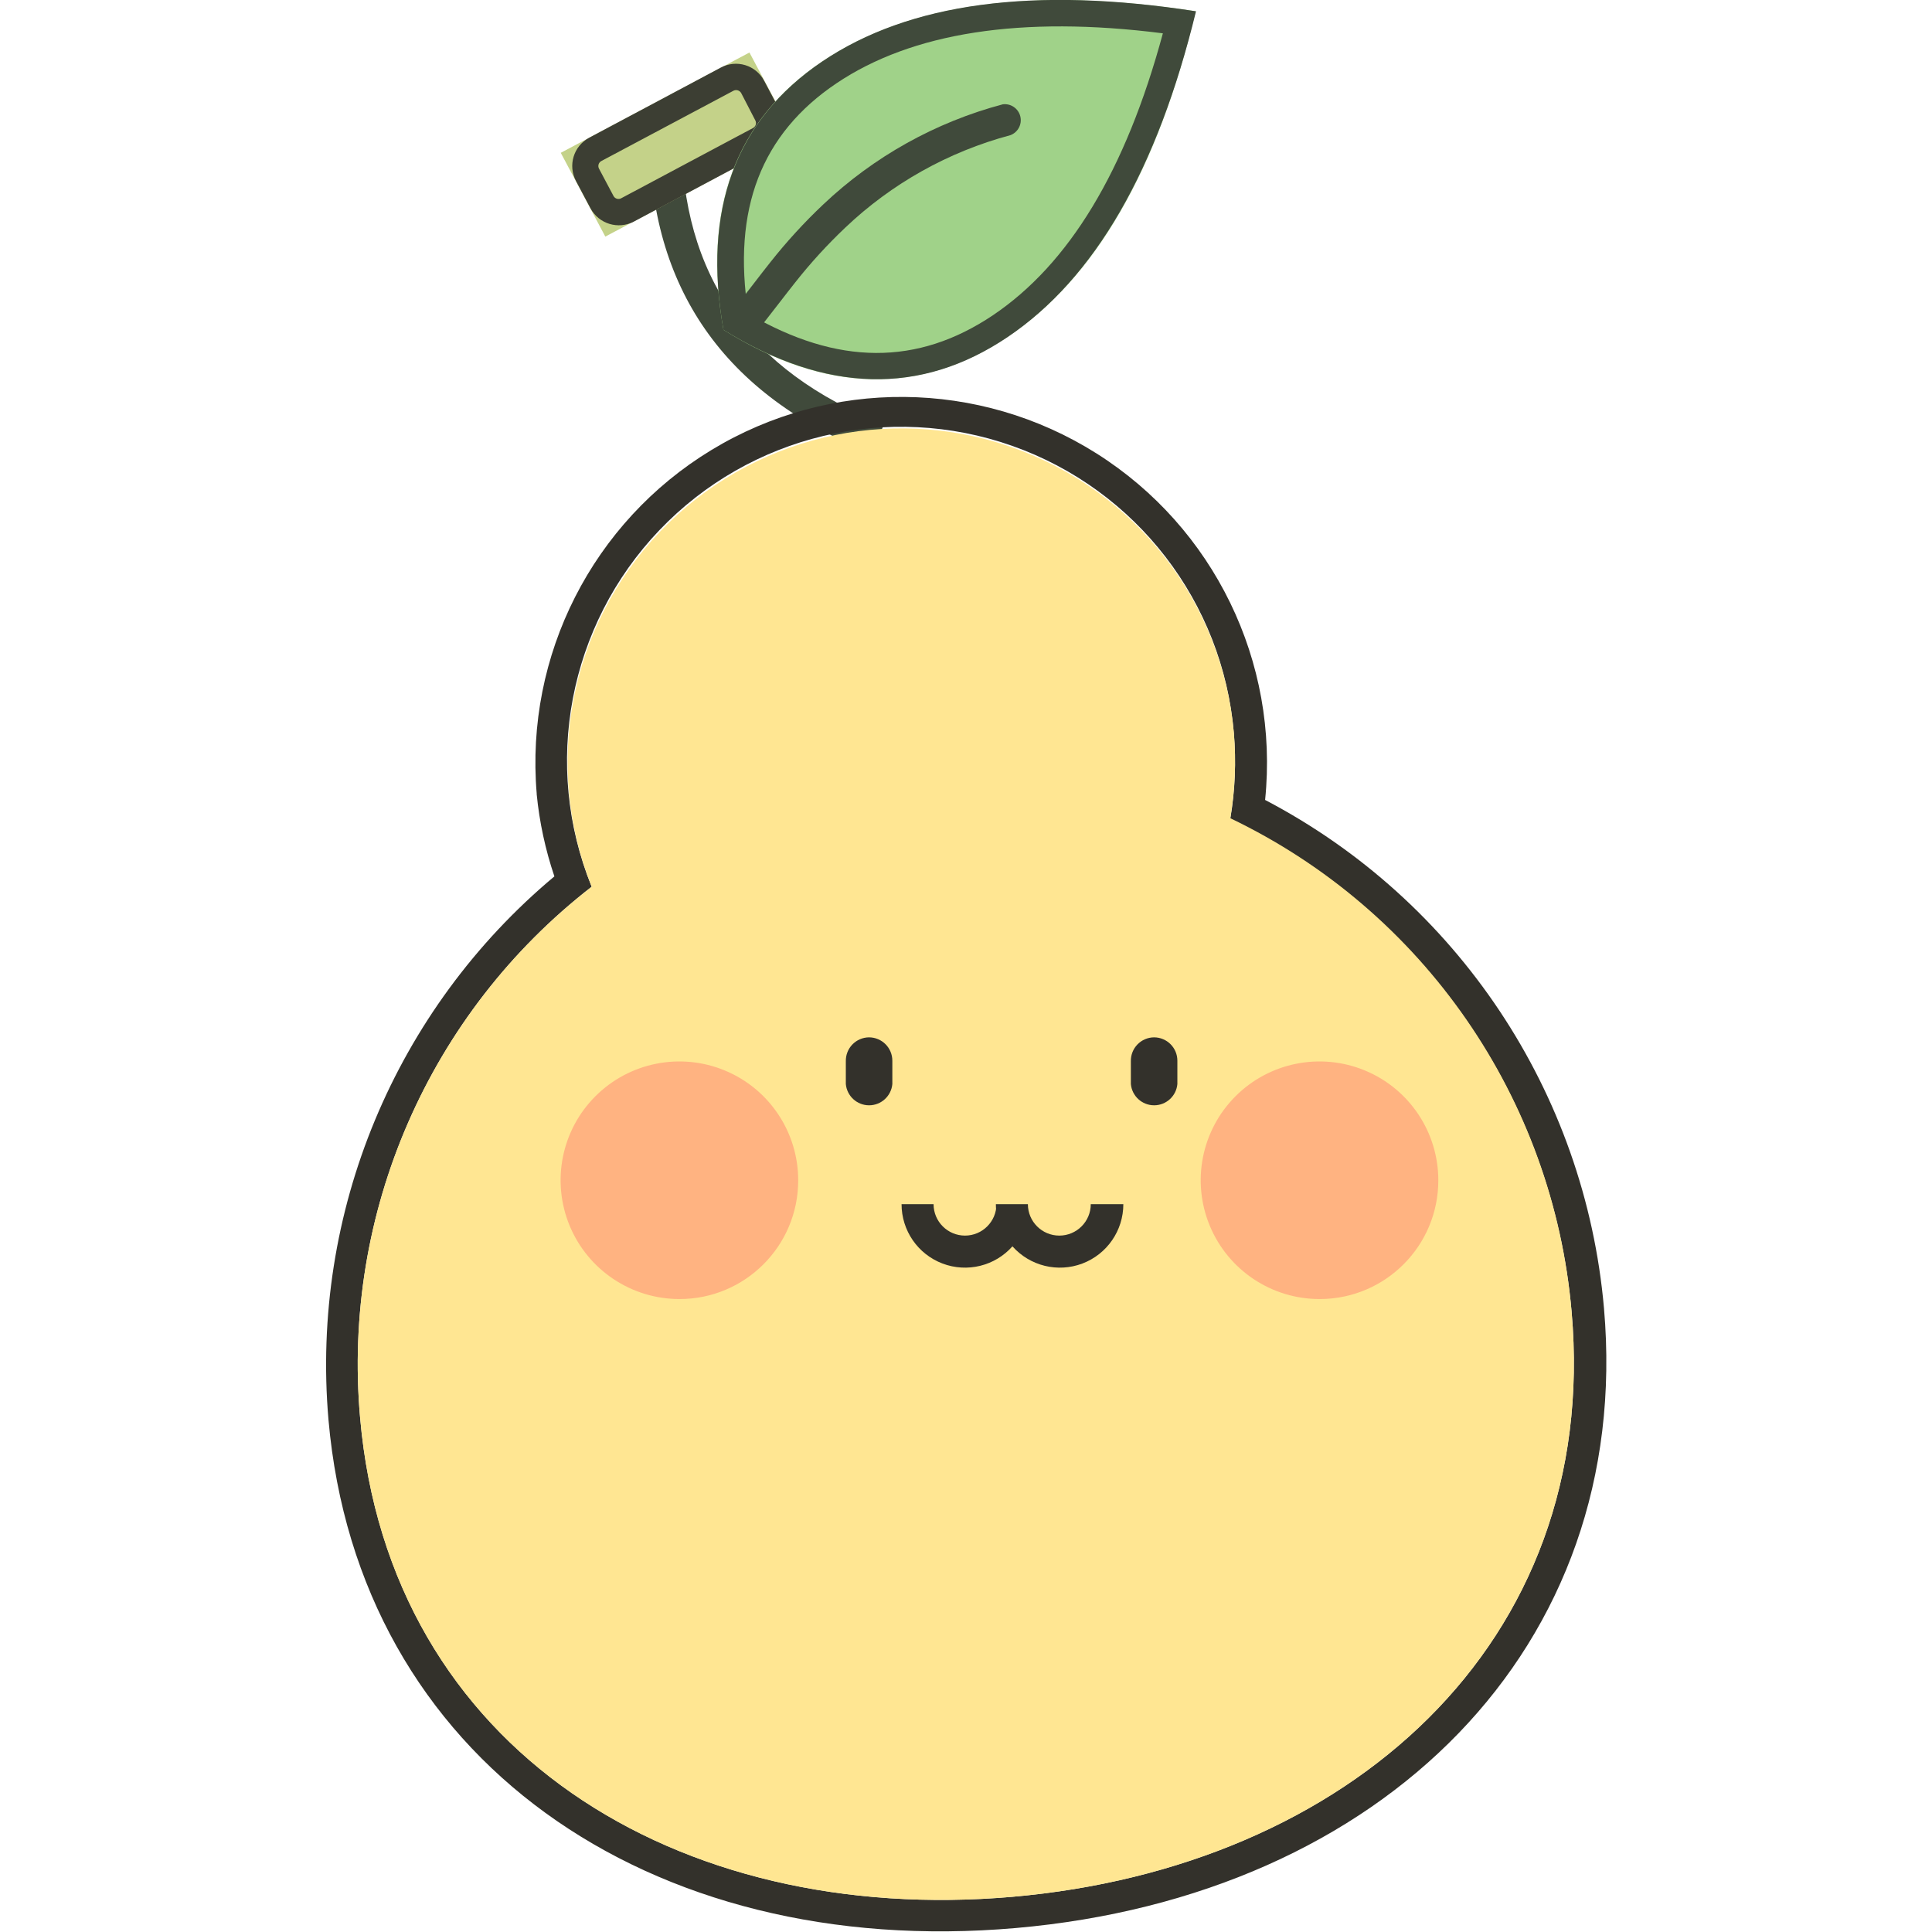
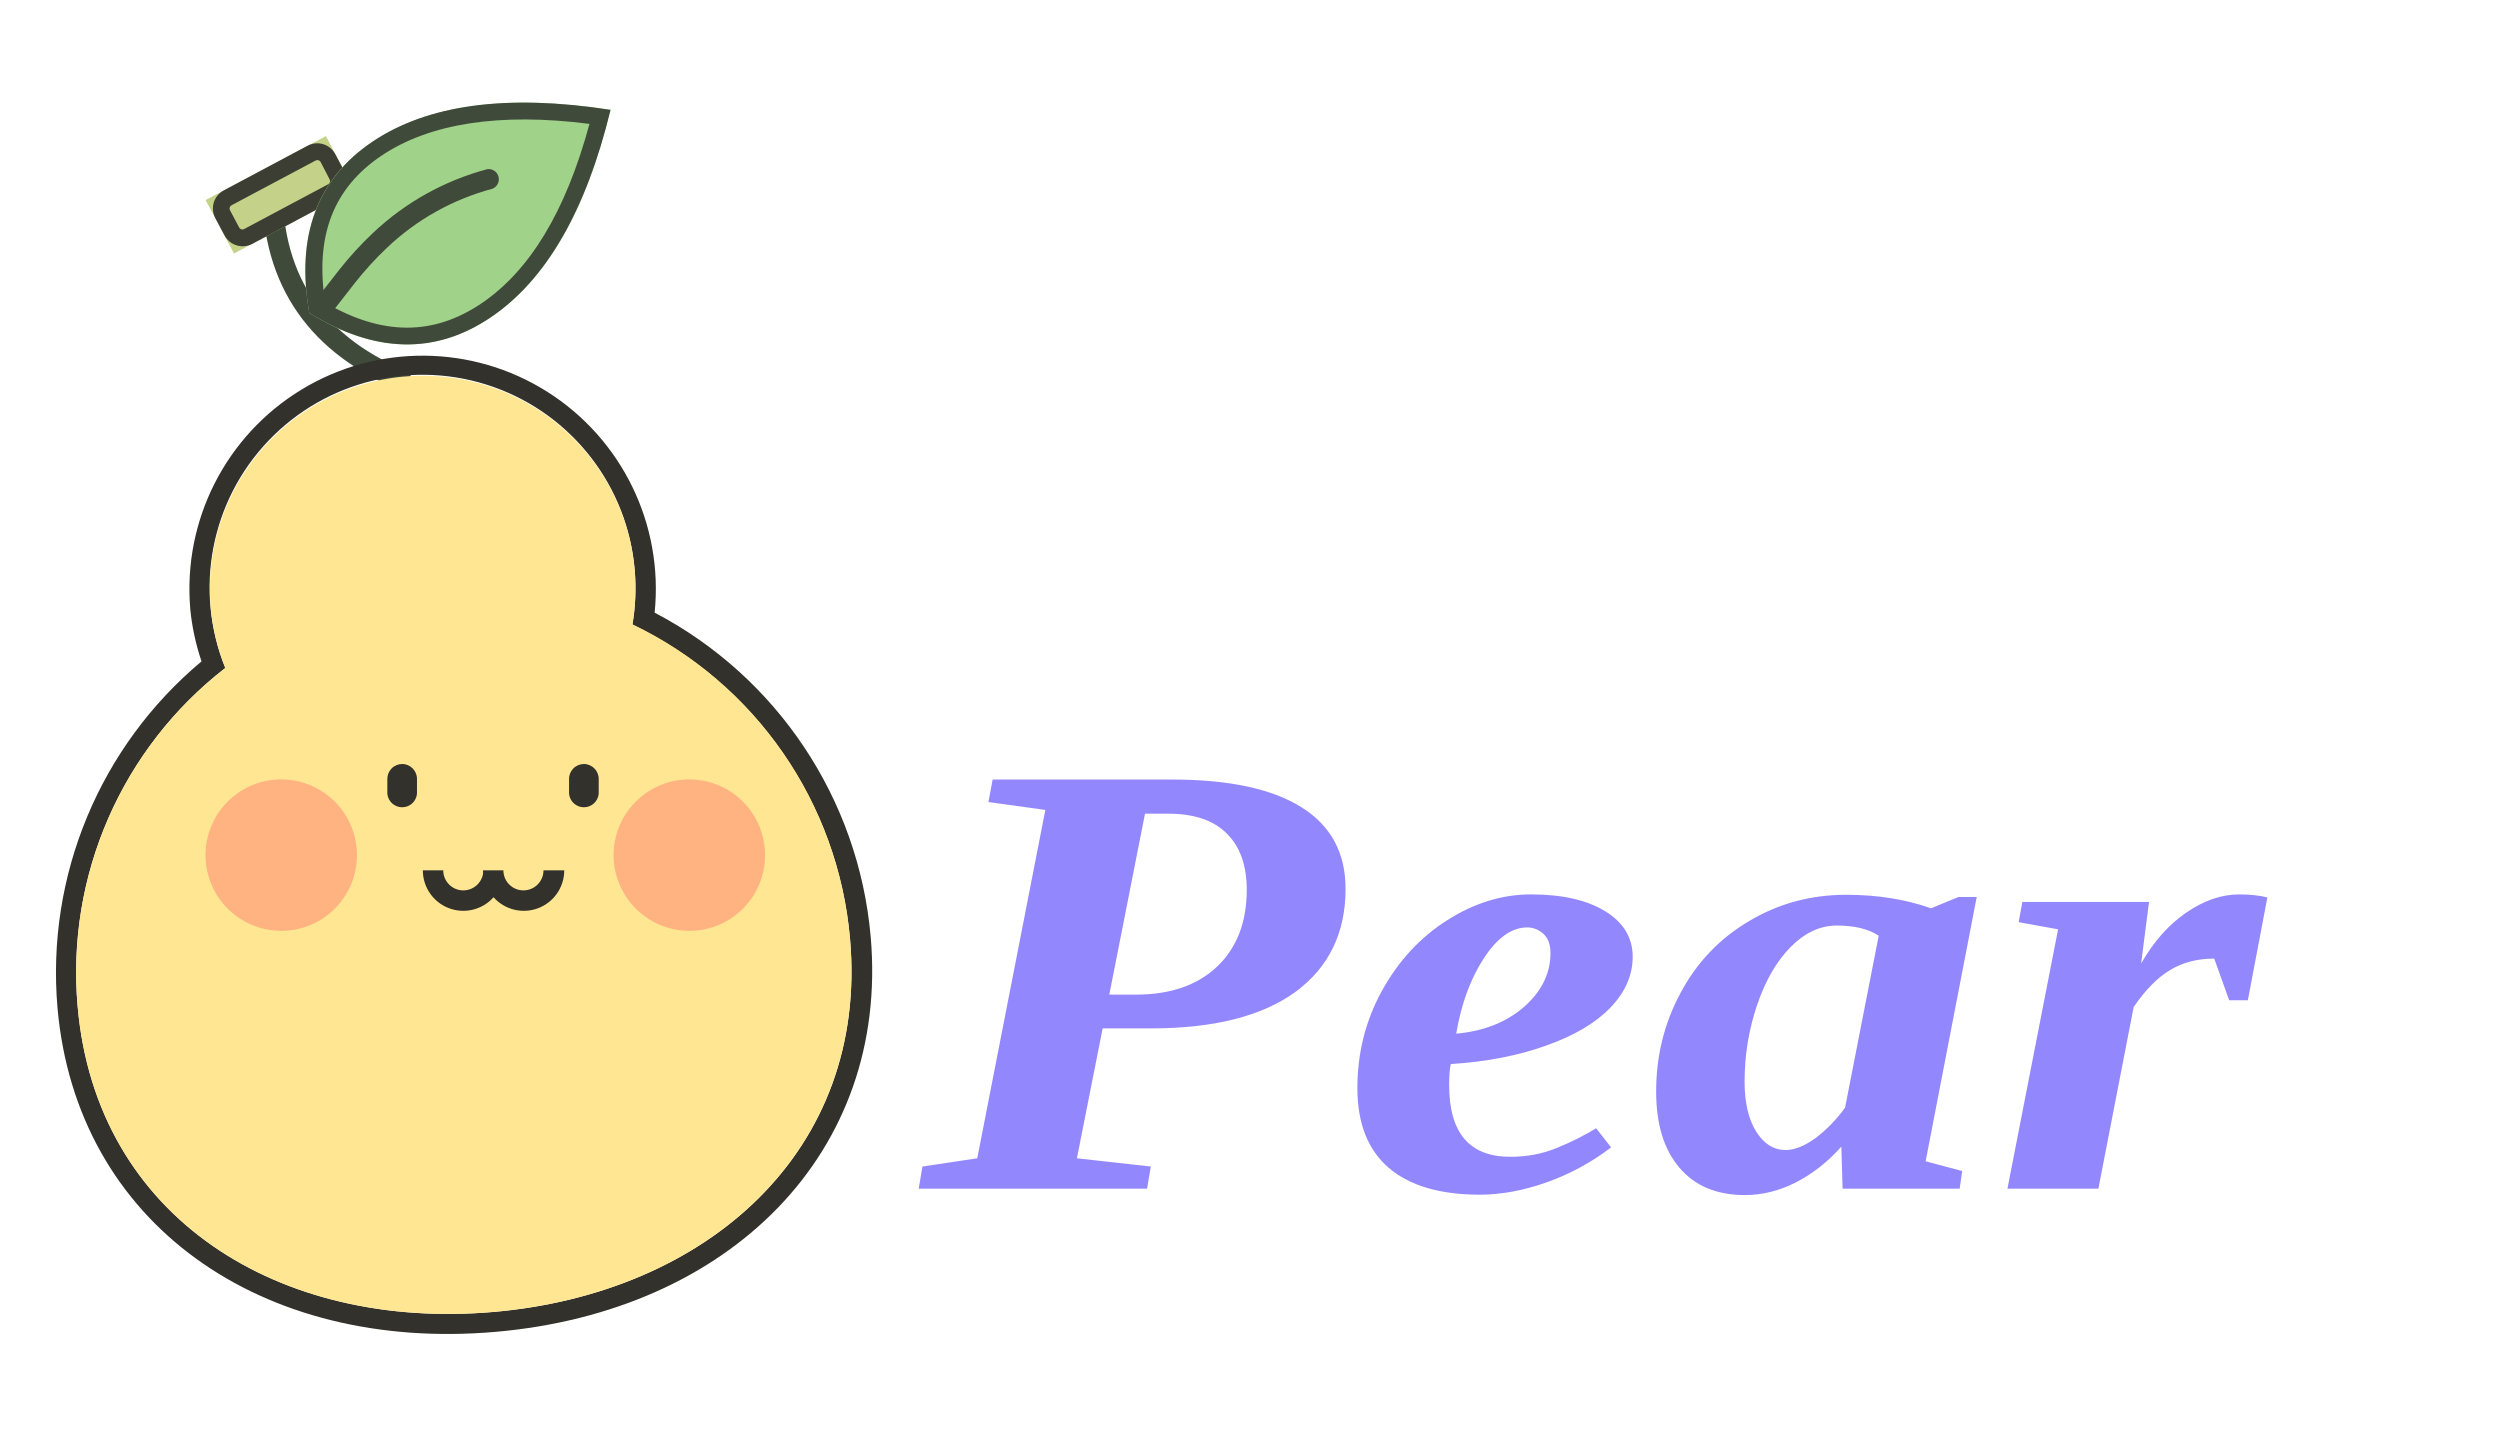
- <svg xmlns="http://www.w3.org/2000/svg" t="1701851265197" class="icon" viewBox="0 0 1024 1024" version="1.1" p-id="19630" width="200" height="200">
-   <path d="M468.466 224.917l-6.187 15.567C383.948 209.45 344.233 152.572 344.233 71.347h16.964c0 74.44 35.424 125.131 107.27 153.57z" fill="#404A3B" p-id="19631" />
-   <path d="M297.219 80.999l100-53.171 23.611 44.405-100 53.171-23.611-44.405Z" fill="#C4D289" p-id="19632" />
-   <path d="M318.788 85.317a2.994 2.994 0 0 0-1.297 4.091l7.683 14.469a2.994 2.994 0 0 0 4.091 1.197l69.85-37.22a2.994 2.994 0 0 0 1.197-4.091l-7.484-14.469a3.093 3.093 0 0 0-4.091-1.197z m-6.586-12.274l69.85-37.22a16.864 16.864 0 0 1 22.951 6.985l7.683 14.469a16.964 16.964 0 0 1-6.885 22.951l-69.85 37.22a17.063 17.063 0 0 1-22.951-6.985l-7.683-14.469a16.964 16.964 0 0 1 6.885-22.951z" fill="#3C3E33" p-id="19633" />
-   <path d="M383.449 174.824q-16.964-95.694 52.288-142.195T633.711 5.987q-29.936 126.029-99.786 172.629t-150.477-3.792z" fill="#A0D289" p-id="19634" />
-   <path d="M526.342 167.041c-39.914 26.842-82.423 26.842-129.721-0.798-8.681-55.481 6.985-95.395 46.799-122.138S541.11 8.083 616.349 17.662c-19.758 73.143-49.893 122.337-90.007 149.379z m-142.893 7.783q81.625 50.392 150.676 3.792t99.786-172.629Q504.788-14.07 435.737 32.63t-52.288 142.195z" fill="#404A3B" p-id="19635" />
-   <path d="M313.599 469.99a320.212 320.212 0 0 0-122.736 281.395c15.467 176.521 168.438 269.421 345.757 253.954s311.83-133.613 296.363-310.134A320.511 320.511 0 0 0 652.072 434.067a180.812 180.812 0 0 0 1.896-45.402 177.02 177.02 0 1 0-340.369 81.325z m-29.137-49.394a193.883 193.883 0 1 1 386.071 3.393 337.375 337.375 0 0 1 179.614 269.421c15.666 179.614-117.248 311.531-311.83 328.494s-348.451-89.807-364.218-269.421a337.375 337.375 0 0 1 119.743-287.981 195.181 195.181 0 0 1-9.38-43.507z" fill="#33312B" p-id="19636" />
-   <path d="M313.599 469.99a176.92 176.92 0 1 1 340.369-81.724 180.812 180.812 0 0 1-1.896 45.402 320.511 320.511 0 0 1 180.911 261.538c15.467 176.521-119.044 294.667-296.363 310.134S206.23 927.906 190.863 751.386a320.212 320.212 0 0 1 122.736-281.395z" fill="#FFE692" p-id="19637" />
-   <path d="M360.199 688.521a62.965 62.965 0 1 1 62.865-62.865 62.865 62.865 0 0 1-62.865 62.865z m339.271 0a62.965 62.965 0 1 1 62.865-62.865 62.865 62.865 0 0 1-62.466 62.865z" fill="#FFB381" p-id="19638" />
-   <path d="M460.583 549.819a12.373 12.373 0 0 1 12.373 12.373v12.373a12.373 12.373 0 0 1-24.647 0v-12.074a12.373 12.373 0 0 1 12.274-12.673z m151.075 0a12.373 12.373 0 0 1 12.373 12.373v12.373a12.373 12.373 0 0 1-24.647 0v-12.074A12.373 12.373 0 0 1 611.659 549.819zM544.802 638.229a33.528 33.528 0 0 1-8.482 22.352 33.528 33.528 0 0 1-8.482-22.352h16.964a16.664 16.664 0 0 0 33.328 0h17.263a33.628 33.628 0 0 1-58.774 22.352 33.628 33.628 0 0 1-58.774-22.352h16.964a16.664 16.664 0 0 0 33.328 0z" fill="#33312B" p-id="19639" />
-   <path d="M404.005 172.13a8.502 8.502 0 1 1-13.072-10.877c2.295-2.694 13.87-17.961 17.363-22.252a285.487 285.487 0 0 1 28.04-30.634 221.025 221.025 0 0 1 95.195-53.086 8.482 8.482 0 0 1 3.991 16.365 203.064 203.064 0 0 0-87.612 49.095 272.515 272.515 0 0 0-26.343 28.838c-3.293 4.091-15.068 19.458-17.562 22.552z" fill="#404A3B" p-id="19640" />
+ <svg xmlns="http://www.w3.org/2000/svg" width="268" height="156">
+   <g>
+     <text style="cursor: move;" stroke-width="0" opacity="0.9" font-weight="bold" fill="#877AFD" x="344.082" y="265.304" id="svg_2" font-size="26" font-family="'Times New Roman'" text-anchor="start" xml:space="preserve" stroke="#000" transform="matrix(2.84881 0 0 2.57533 -881.695 -555.82)" font-style="italic">Pear</text>
+     <g id="svg_1" stroke="null">
+       <path id="svg_3" d="m44.121,40.005l-0.798,2.007c-10.101,-4.002 -15.222,-11.336 -15.222,-21.81l2.187,0c0,9.599 4.568,16.135 13.832,19.803l0,-0z" fill="#404A3B" p-id="19631" stroke="null" />
+       <path id="svg_4" d="m22.039,21.447l12.895,-6.856l3.045,5.726l-12.895,6.856l-3.045,-5.726l0,0z" fill="#C4D289" p-id="19632" stroke="null" />
+       <path id="svg_5" d="m24.82,22.004a0.386,0.386 0 0 0 -0.167,0.528l0.991,1.866a0.386,0.386 0 0 0 0.528,0.154l9.007,-4.799a0.386,0.386 0 0 0 0.154,-0.528l-0.965,-1.866a0.399,0.399 0 0 0 -0.528,-0.154l-9.02,4.799l-0,0zm-0.849,-1.583l9.007,-4.799a2.175,2.175 0 0 1 2.959,0.901l0.991,1.866a2.187,2.187 0 0 1 -0.888,2.959l-9.007,4.799a2.2,2.2 0 0 1 -2.959,-0.901l-0.991,-1.866a2.187,2.187 0 0 1 0.888,-2.959l0,0z" fill="#3C3E33" p-id="19633" stroke="null" />
+       <path id="svg_6" d="m33.158,33.546q-2.187,-12.34 6.742,-18.336t25.529,-3.436q-3.86,16.251 -12.867,22.26t-19.404,-0.489z" fill="#A0D289" p-id="19634" stroke="null" />
+       <path id="svg_7" d="m51.584,32.542c-5.147,3.461 -10.628,3.461 -16.727,-0.103c-1.119,-7.154 0.901,-12.301 6.035,-15.749s12.597,-4.645 22.299,-3.41c-2.548,9.432 -6.434,15.775 -11.606,19.262l0,0zm-18.426,1.004q10.525,6.498 19.429,0.489t12.867,-22.26q-16.65,-2.586 -25.554,3.436t-6.742,18.336z" fill="#404A3B" p-id="19635" stroke="null" />
+       <path id="svg_8" d="m24.151,71.607a41.291,41.291 0 0 0 -15.827,36.286c1.994,22.762 21.72,34.741 44.585,32.747s40.21,-17.229 38.216,-39.991a41.329,41.329 0 0 0 -23.328,-33.673a23.315,23.315 0 0 0 0.244,-5.855a22.826,22.826 0 1 0 -43.89,10.487l0,0zm-3.757,-6.369a25.001,25.001 0 1 1 49.783,0.437a43.504,43.504 0 0 1 23.161,34.741c2.02,23.161 -15.119,40.171 -40.21,42.359s-44.932,-11.58 -46.965,-34.741a43.504,43.504 0 0 1 15.441,-37.135a25.168,25.168 0 0 1 -1.21,-5.61l0,-0.051z" fill="#33312B" p-id="19636" stroke="null" />
+       <path id="svg_9" d="m24.151,71.607a22.814,22.814 0 1 1 43.89,-10.538a23.315,23.315 0 0 1 -0.244,5.855a41.329,41.329 0 0 1 23.328,33.725c1.994,22.762 -15.351,37.997 -38.216,39.991s-42.603,-9.985 -44.585,-32.747a41.291,41.291 0 0 1 15.827,-36.286l0,0l0,-0z" fill="#FFE692" p-id="19637" stroke="null" />
+       <path id="svg_10" d="m30.16,99.786a8.119,8.119 0 1 1 8.106,-8.106a8.106,8.106 0 0 1 -8.106,8.106zm43.749,0a8.119,8.119 0 1 1 8.106,-8.106a8.106,8.106 0 0 1 -8.055,8.106l-0.051,0z" fill="#FFB381" p-id="19638" stroke="null" />
+       <path id="svg_11" d="m43.104,81.901a1.596,1.596 0 0 1 1.596,1.596l0,1.596a1.596,1.596 0 0 1 -3.178,0l0,-1.557a1.596,1.596 0 0 1 1.583,-1.634l0,0zm19.481,0a1.596,1.596 0 0 1 1.596,1.596l0,1.596a1.596,1.596 0 0 1 -3.178,0l0,-1.557a1.596,1.596 0 0 1 1.583,-1.634l0,0zm-8.621,11.4a4.323,4.323 0 0 1 -1.094,2.882a4.323,4.323 0 0 1 -1.094,-2.882l2.187,0a2.149,2.149 0 0 0 4.298,0l2.226,0a4.336,4.336 0 0 1 -7.579,2.882a4.336,4.336 0 0 1 -7.579,-2.882l2.187,0a2.149,2.149 0 0 0 4.298,0l2.149,0l-0,0z" fill="#33312B" p-id="19639" stroke="null" />
+       <path id="svg_12" d="m35.809,33.198a1.096,1.096 0 1 1 -1.686,-1.403c0.296,-0.347 1.789,-2.316 2.239,-2.869a36.813,36.813 0 0 1 3.616,-3.95a28.501,28.501 0 0 1 12.275,-6.845a1.094,1.094 0 0 1 0.515,2.11a26.185,26.185 0 0 0 -11.297,6.331a35.14,35.14 0 0 0 -3.397,3.719c-0.425,0.528 -1.943,2.509 -2.265,2.908l-0,0z" fill="#404A3B" p-id="19640" stroke="null" />
+     </g>
+   </g>
</svg>
